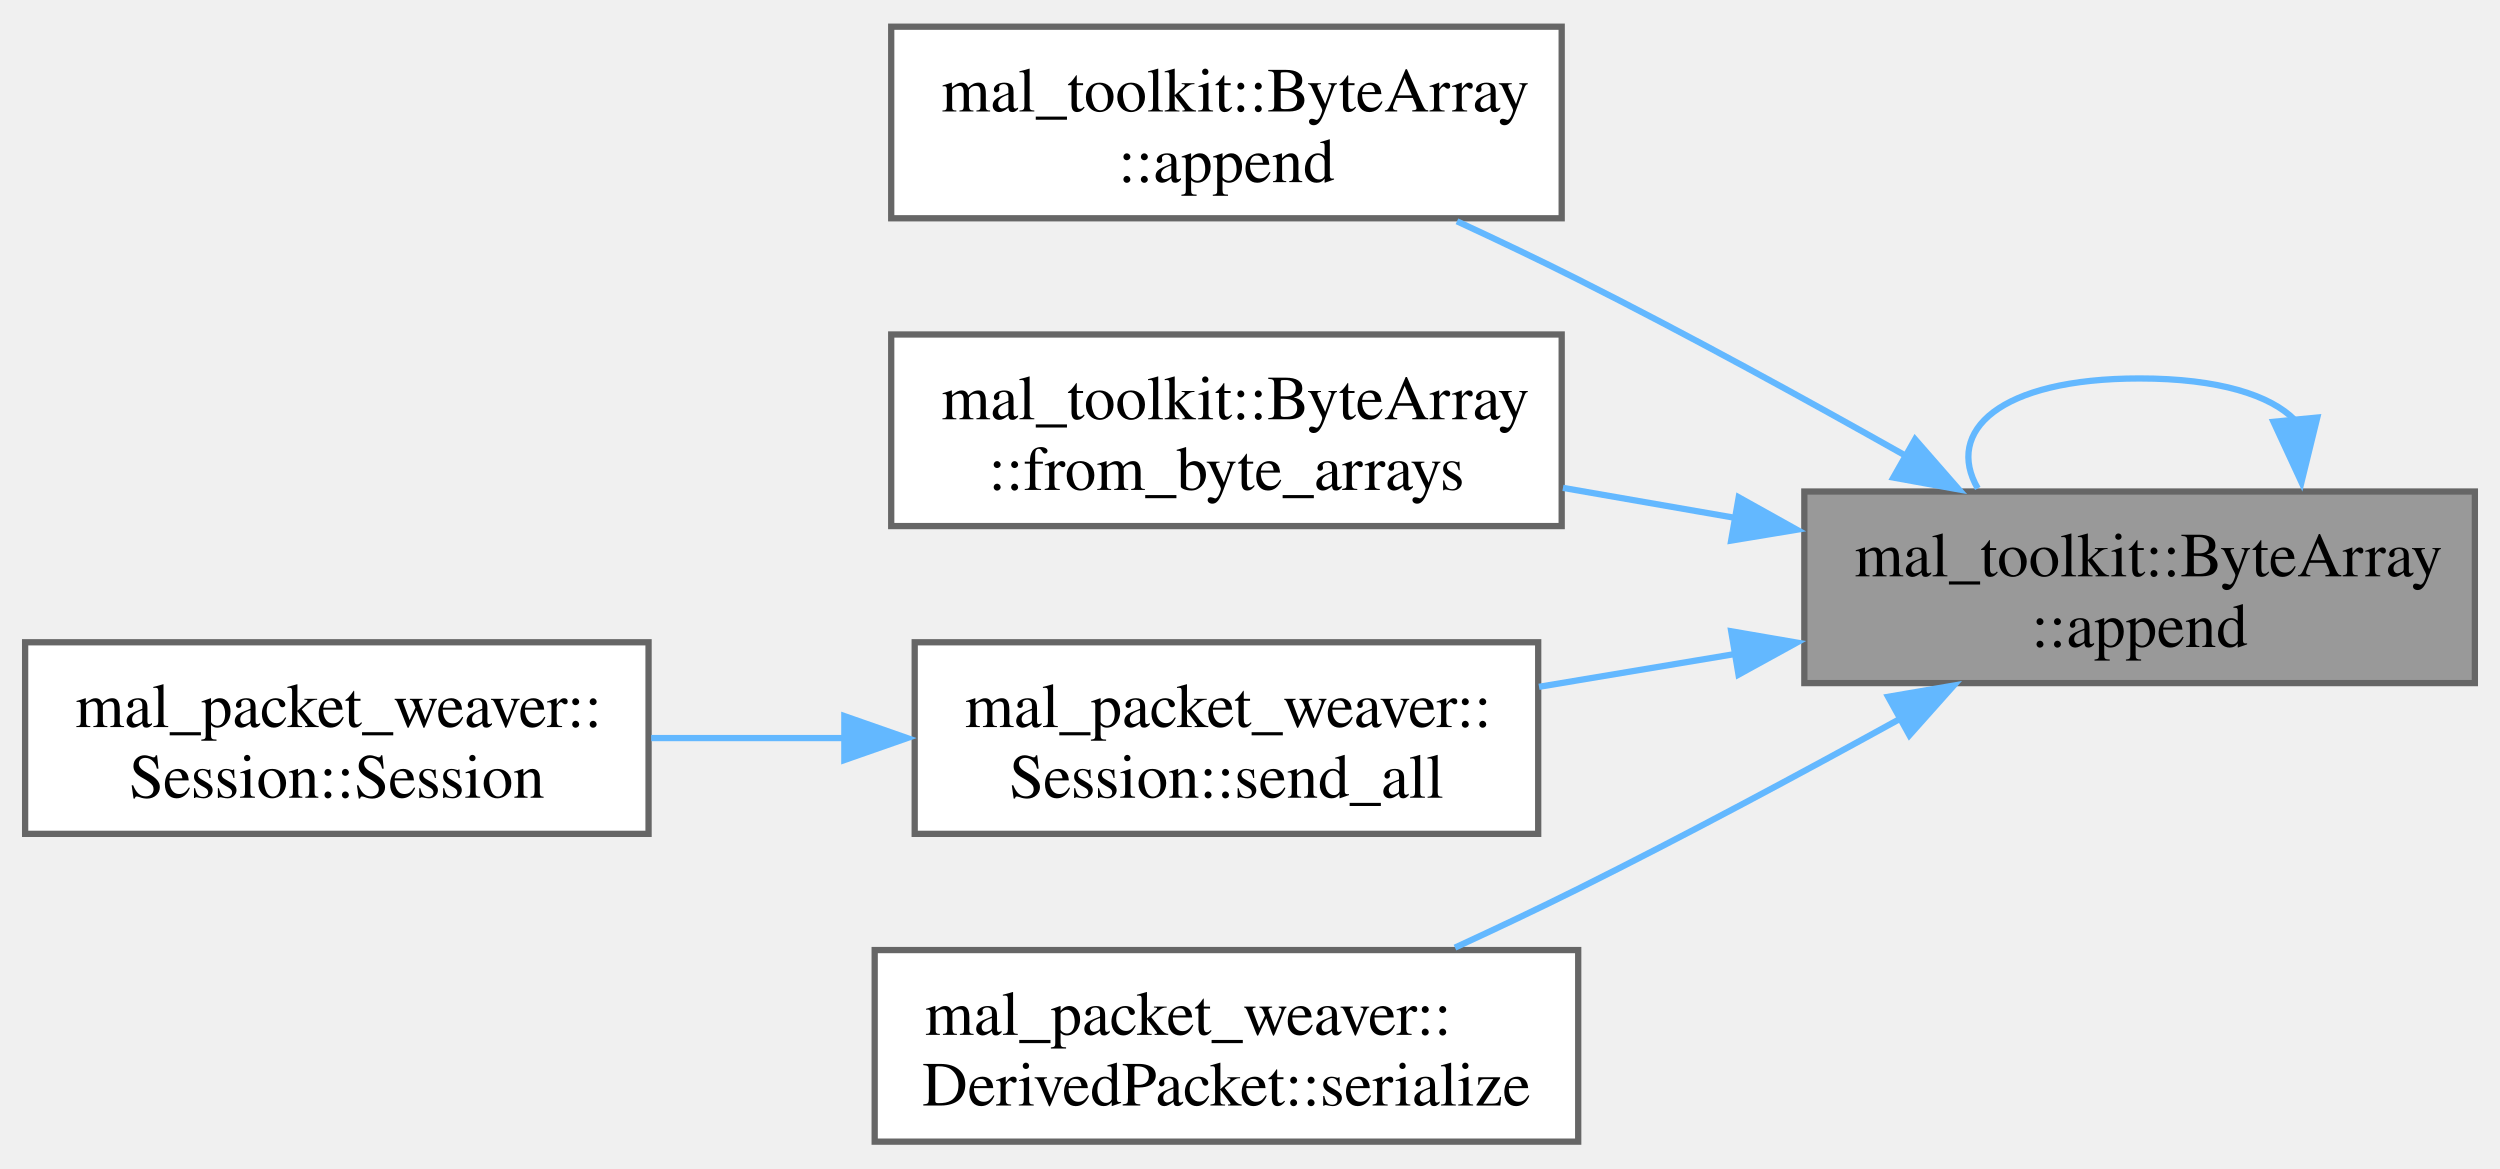
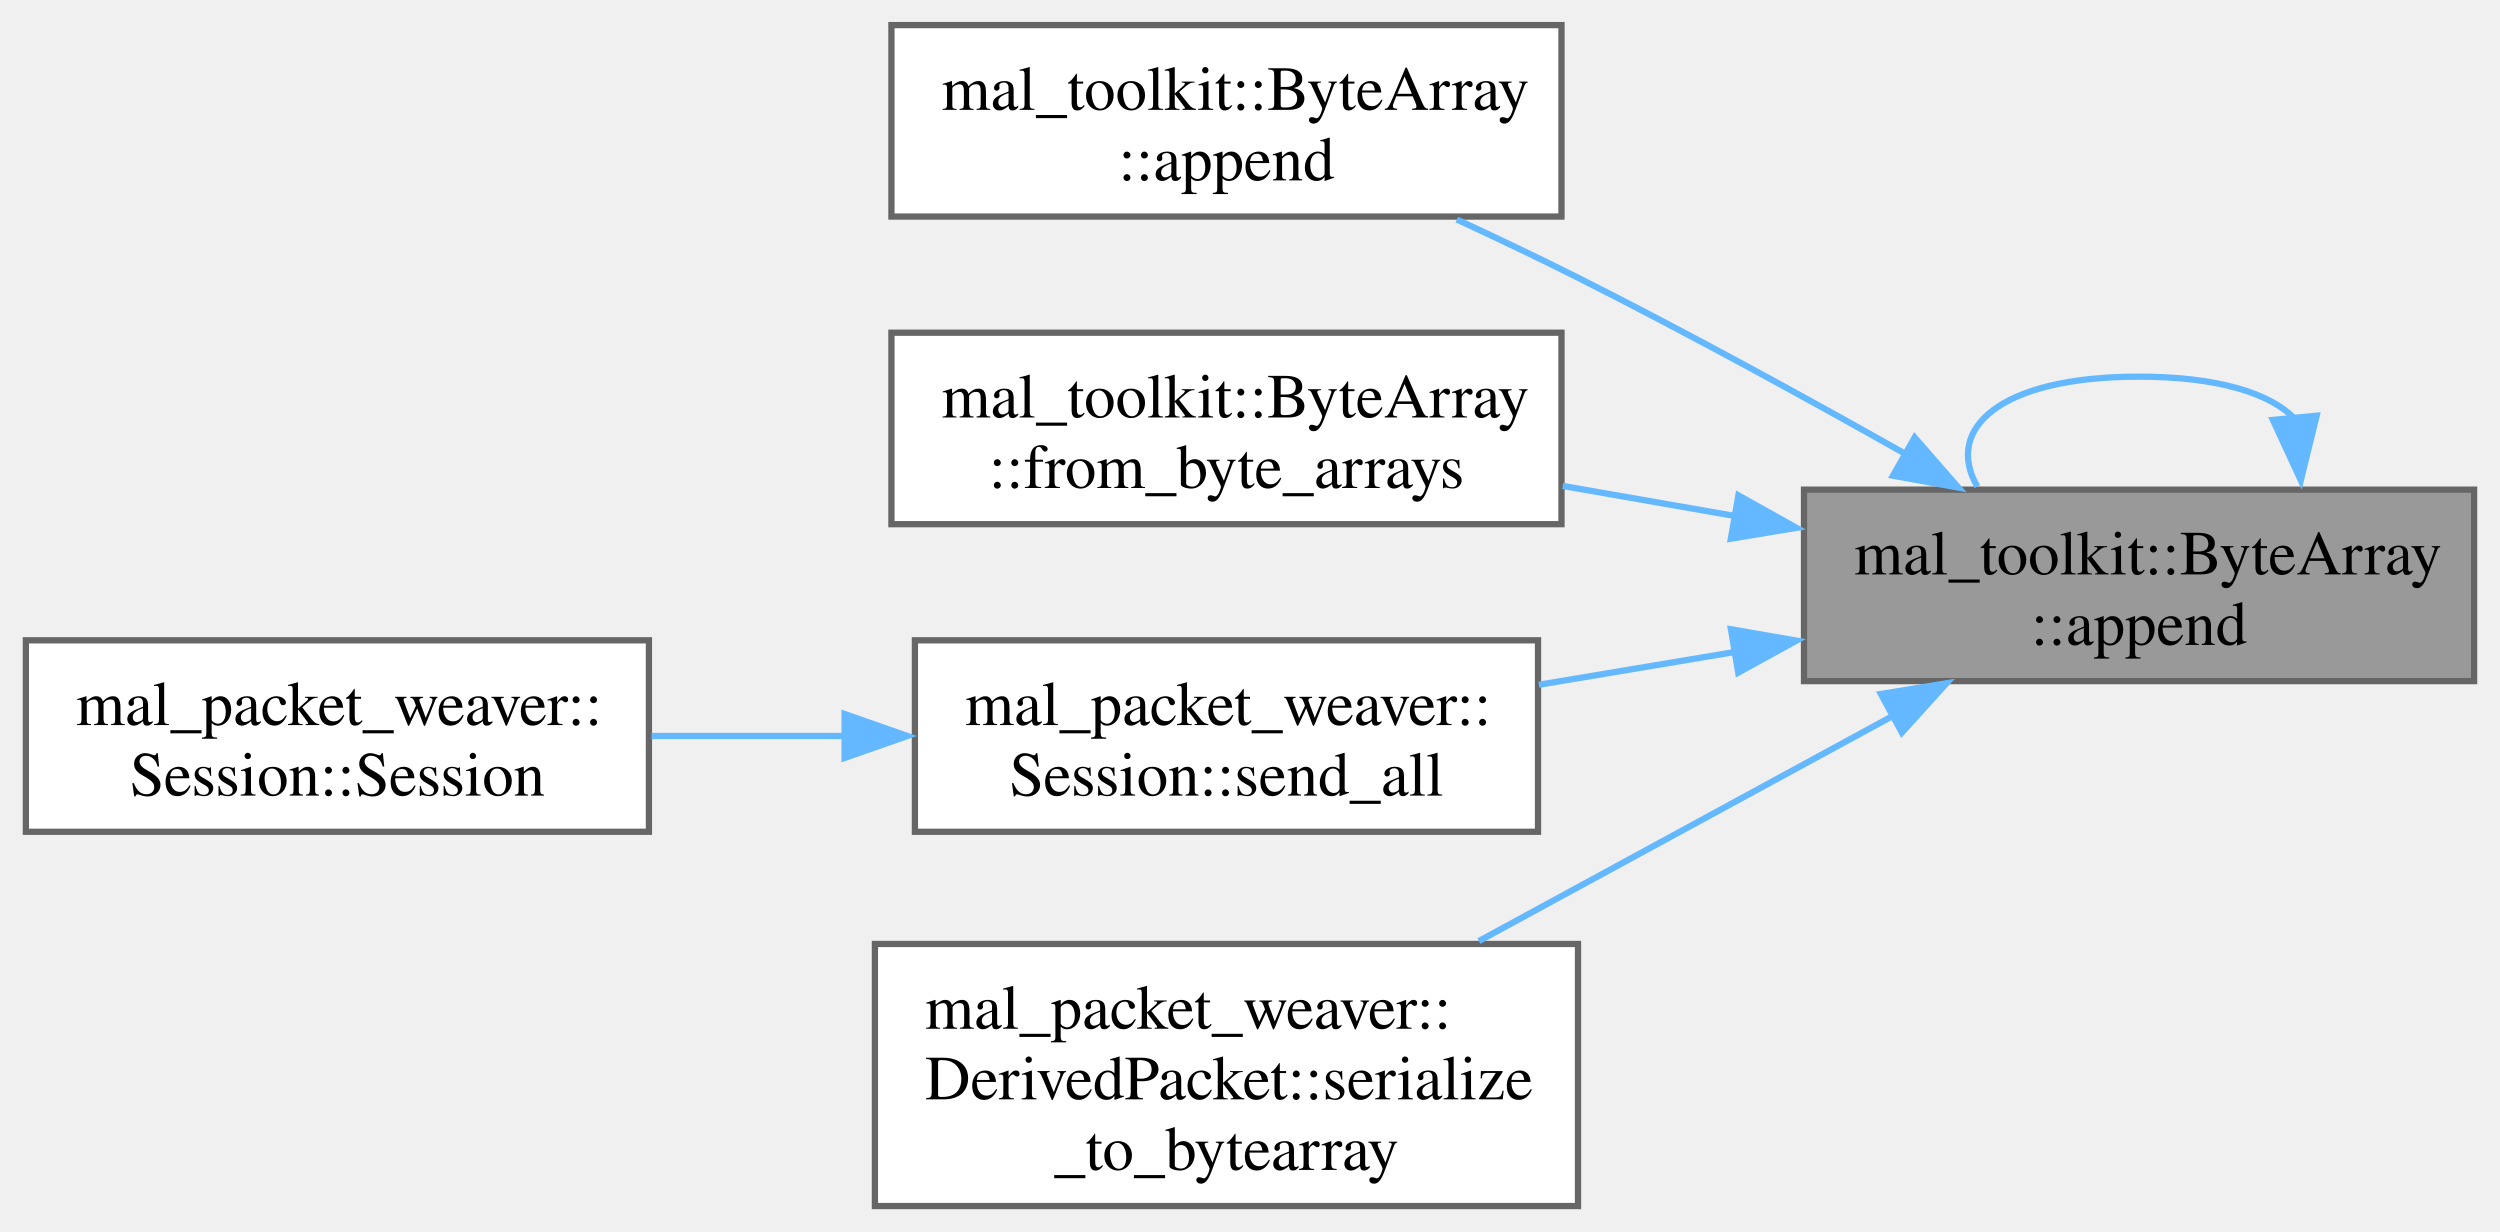
- <svg xmlns="http://www.w3.org/2000/svg" xmlns:xlink="http://www.w3.org/1999/xlink" width="398pt" height="186pt" viewBox="0.00 0.00 398.00 185.50">
-   <g id="graph0" class="graph" transform="scale(1 1) rotate(0) translate(4 181.5)">
+ <svg xmlns="http://www.w3.org/2000/svg" xmlns:xlink="http://www.w3.org/1999/xlink" width="398pt" height="196pt" viewBox="0.00 0.00 398.00 196.12">
+   <g id="graph0" class="graph" transform="scale(1 1) rotate(0) translate(4 192.12)">
    <g id="Node000001" class="node">
      <g id="a_Node000001">
        <a xlink:title="Append multiple data sources to the byte array.">
-           <polygon fill="#999999" stroke="#666666" points="390,-103.5 283.25,-103.5 283.25,-73 390,-73 390,-103.5" />
-           <text text-anchor="start" x="291.25" y="-90" font-family="Times,serif" font-size="10.00">mal_toolkit::ByteArray</text>
-           <text text-anchor="middle" x="336.62" y="-78.75" font-family="Times,serif" font-size="10.00">::append</text>
+           <polygon fill="#999999" stroke="#666666" points="390,-114.12 283.25,-114.12 283.25,-83.62 390,-83.62 390,-114.12" />
+           <text text-anchor="start" x="291.25" y="-100.62" font-family="Times,serif" font-size="10.00">mal_toolkit::ByteArray</text>
+           <text text-anchor="middle" x="336.62" y="-89.38" font-family="Times,serif" font-size="10.00">::append</text>
        </a>
      </g>
    </g>
    <g id="edge2_Node000001_Node000001" class="edge">
      <g id="a_edge2_Node000001_Node000001">
        <a xlink:title=" ">
-           <path fill="none" stroke="#63b8ff" d="M361.34,-114.88C357.48,-118.83 349.24,-121.5 336.62,-121.5 314.19,-121.5 305.61,-113.06 310.86,-103.99" />
-           <polygon fill="#63b8ff" stroke="#63b8ff" points="364.91,-115.28 362.39,-104.99 357.94,-114.6 364.91,-115.28" />
+           <path fill="none" stroke="#63b8ff" d="M361.34,-125.5C357.48,-129.45 349.24,-132.12 336.62,-132.12 314.19,-132.12 305.61,-123.68 310.86,-114.61" />
+           <polygon fill="#63b8ff" stroke="#63b8ff" points="364.91,-125.9 362.39,-115.61 357.94,-125.23 364.91,-125.9" />
        </a>
      </g>
    </g>
    <g id="Node000002" class="node">
      <g id="a_Node000002">
        <a xlink:href="../../d8/d99/structmal__toolkit_1_1_byte_array.html#a5ebdf4bd2aaee348803dcb9575c77114" target="_top" xlink:title="Append two data sources to the byte array.">
-           <polygon fill="white" stroke="#666666" points="244.62,-177.5 137.88,-177.5 137.88,-147 244.62,-147 244.62,-177.5" />
-           <text text-anchor="start" x="145.88" y="-164" font-family="Times,serif" font-size="10.00">mal_toolkit::ByteArray</text>
-           <text text-anchor="middle" x="191.25" y="-152.75" font-family="Times,serif" font-size="10.00">::append</text>
+           <polygon fill="white" stroke="#666666" points="244.62,-188.12 137.88,-188.12 137.88,-157.62 244.62,-157.62 244.62,-188.12" />
+           <text text-anchor="start" x="145.88" y="-174.62" font-family="Times,serif" font-size="10.00">mal_toolkit::ByteArray</text>
+           <text text-anchor="middle" x="191.25" y="-163.38" font-family="Times,serif" font-size="10.00">::append</text>
        </a>
      </g>
    </g>
    <g id="edge1_Node000001_Node000002" class="edge">
      <g id="a_edge1_Node000001_Node000002">
        <a xlink:title=" ">
-           <path fill="none" stroke="#63b8ff" d="M299.41,-109.18C283.56,-118.12 264.64,-128.5 247.25,-137.25 241.07,-140.36 234.42,-143.53 227.95,-146.52" />
-           <polygon fill="#63b8ff" stroke="#63b8ff" points="300.88,-111.81 307.85,-103.83 297.42,-105.72 300.88,-111.81" />
+           <path fill="none" stroke="#63b8ff" d="M299.41,-119.81C283.56,-128.75 264.64,-139.12 247.25,-147.88 241.07,-150.99 234.42,-154.16 227.95,-157.15" />
+           <polygon fill="#63b8ff" stroke="#63b8ff" points="300.88,-122.43 307.85,-114.45 297.42,-116.34 300.88,-122.43" />
        </a>
      </g>
    </g>
    <g id="Node000003" class="node">
      <g id="a_Node000003">
        <a xlink:href="../../d8/d99/structmal__toolkit_1_1_byte_array.html#a8c530ce3db08f43b3156b92856c4acf1" target="_top" xlink:title="Create a byte array from multiple data sources.">
-           <polygon fill="white" stroke="#666666" points="244.62,-128.5 137.88,-128.5 137.88,-98 244.62,-98 244.62,-128.5" />
-           <text text-anchor="start" x="145.88" y="-115" font-family="Times,serif" font-size="10.00">mal_toolkit::ByteArray</text>
-           <text text-anchor="middle" x="191.25" y="-103.75" font-family="Times,serif" font-size="10.00">::from_byte_arrays</text>
+           <polygon fill="white" stroke="#666666" points="244.62,-139.12 137.88,-139.12 137.88,-108.62 244.62,-108.62 244.62,-139.12" />
+           <text text-anchor="start" x="145.88" y="-125.62" font-family="Times,serif" font-size="10.00">mal_toolkit::ByteArray</text>
+           <text text-anchor="middle" x="191.25" y="-114.38" font-family="Times,serif" font-size="10.00">::from_byte_arrays</text>
        </a>
      </g>
    </g>
    <g id="edge3_Node000001_Node000003" class="edge">
      <g id="a_edge3_Node000001_Node000003">
        <a xlink:title=" ">
-           <path fill="none" stroke="#63b8ff" d="M272.37,-99.28C263.17,-100.88 253.78,-102.52 244.82,-104.08" />
-           <polygon fill="#63b8ff" stroke="#63b8ff" points="272.8,-102.58 282.05,-97.42 271.6,-95.69 272.8,-102.58" />
+           <path fill="none" stroke="#63b8ff" d="M272.37,-109.9C263.17,-111.51 253.78,-113.15 244.82,-114.71" />
+           <polygon fill="#63b8ff" stroke="#63b8ff" points="272.8,-113.21 282.05,-108.04 271.6,-106.31 272.8,-113.21" />
        </a>
      </g>
    </g>
    <g id="Node000004" class="node">
      <g id="a_Node000004">
        <a xlink:href="../../d8/d39/classmal__packet__weaver_1_1_session.html#a71ede34f71a6dc30d56d99015997caa3" target="_top" xlink:title="Asynchronously sends all packets in the queue through the network.">
-           <polygon fill="white" stroke="#666666" points="240.88,-79.5 141.62,-79.5 141.62,-49 240.88,-49 240.88,-79.5" />
-           <text text-anchor="start" x="149.62" y="-66" font-family="Times,serif" font-size="10.00">mal_packet_weaver::</text>
-           <text text-anchor="middle" x="191.25" y="-54.75" font-family="Times,serif" font-size="10.00">Session::send_all</text>
+           <polygon fill="white" stroke="#666666" points="240.88,-90.12 141.62,-90.12 141.62,-59.62 240.88,-59.62 240.88,-90.12" />
+           <text text-anchor="start" x="149.62" y="-76.62" font-family="Times,serif" font-size="10.00">mal_packet_weaver::</text>
+           <text text-anchor="middle" x="191.25" y="-65.38" font-family="Times,serif" font-size="10.00">Session::send_all</text>
        </a>
      </g>
    </g>
    <g id="edge4_Node000001_Node000004" class="edge">
      <g id="a_edge4_Node000001_Node000004">
        <a xlink:title=" ">
-           <path fill="none" stroke="#63b8ff" d="M272.26,-77.64C261.78,-75.89 251.06,-74.09 241.01,-72.41" />
-           <polygon fill="#63b8ff" stroke="#63b8ff" points="271.61,-81.25 282.05,-79.45 272.77,-74.35 271.61,-81.25" />
+           <path fill="none" stroke="#63b8ff" d="M272.26,-88.27C261.78,-86.51 251.06,-84.72 241.01,-83.04" />
+           <polygon fill="#63b8ff" stroke="#63b8ff" points="271.61,-91.88 282.05,-90.07 272.77,-84.97 271.61,-91.88" />
        </a>
      </g>
    </g>
    <g id="Node000006" class="node">
      <g id="a_Node000006">
-         <a xlink:href="../../dd/d2b/classmal__packet__weaver_1_1_derived_packet.html#a0bc641026e7f0ff5088c7ffd53b29b85" target="_top" xlink:title="Serialize the derived packet data into a ByteArray.">
-           <polygon fill="white" stroke="#666666" points="247.25,-30.5 135.25,-30.5 135.25,0 247.25,0 247.25,-30.5" />
-           <text text-anchor="start" x="143.25" y="-17" font-family="Times,serif" font-size="10.00">mal_packet_weaver::</text>
-           <text text-anchor="middle" x="191.25" y="-5.75" font-family="Times,serif" font-size="10.00">DerivedPacket::serialize</text>
+         <a xlink:href="../../dd/d2b/classmal__packet__weaver_1_1_derived_packet.html#acc2b05e779546c118d6fbb5a18499aa5" target="_top" xlink:title="Serialize the derived packet data into a ByteArray.">
+           <polygon fill="white" stroke="#666666" points="247.25,-41.75 135.25,-41.75 135.25,0 247.25,0 247.25,-41.75" />
+           <text text-anchor="start" x="143.25" y="-28.25" font-family="Times,serif" font-size="10.00">mal_packet_weaver::</text>
+           <text text-anchor="start" x="143.25" y="-17" font-family="Times,serif" font-size="10.00">DerivedPacket::serialize</text>
+           <text text-anchor="middle" x="191.25" y="-5.75" font-family="Times,serif" font-size="10.00">_to_bytearray</text>
        </a>
      </g>
    </g>
    <g id="edge6_Node000001_Node000006" class="edge">
      <g id="a_edge6_Node000001_Node000006">
        <a xlink:title=" ">
-           <path fill="none" stroke="#63b8ff" d="M298.66,-67.41C282.94,-58.75 264.33,-48.76 247.25,-40.25 240.96,-37.12 234.19,-33.91 227.63,-30.89" />
-           <polygon fill="#63b8ff" stroke="#63b8ff" points="296.59,-70.82 307.03,-72.61 299.98,-64.7 296.59,-70.82" />
+           <path fill="none" stroke="#63b8ff" d="M297.37,-78.06C276.99,-66.98 251.98,-53.37 231.46,-42.21" />
+           <polygon fill="#63b8ff" stroke="#63b8ff" points="295.5,-81.57 305.96,-83.28 298.84,-75.42 295.5,-81.57" />
        </a>
      </g>
    </g>
    <g id="Node000005" class="node">
      <g id="a_Node000005">
        <a xlink:href="../../d8/d39/classmal__packet__weaver_1_1_session.html#a5cf271c70d7ec610cfb01d0ed8655693" target="_top" xlink:title="Constructor for the Session class.">
-           <polygon fill="white" stroke="#666666" points="99.25,-79.5 0,-79.5 0,-49 99.25,-49 99.25,-79.5" />
-           <text text-anchor="start" x="8" y="-66" font-family="Times,serif" font-size="10.00">mal_packet_weaver::</text>
-           <text text-anchor="middle" x="49.62" y="-54.75" font-family="Times,serif" font-size="10.00">Session::Session</text>
+           <polygon fill="white" stroke="#666666" points="99.25,-90.12 0,-90.12 0,-59.62 99.25,-59.62 99.25,-90.12" />
+           <text text-anchor="start" x="8" y="-76.62" font-family="Times,serif" font-size="10.00">mal_packet_weaver::</text>
+           <text text-anchor="middle" x="49.62" y="-65.38" font-family="Times,serif" font-size="10.00">Session::Session</text>
        </a>
      </g>
    </g>
    <g id="edge5_Node000004_Node000005" class="edge">
      <g id="a_edge5_Node000004_Node000005">
        <a xlink:title=" ">
-           <path fill="none" stroke="#63b8ff" d="M130.44,-64.25C120.17,-64.25 109.61,-64.25 99.67,-64.25" />
-           <polygon fill="#63b8ff" stroke="#63b8ff" points="130.42,-67.75 140.42,-64.25 130.42,-60.75 130.42,-67.75" />
+           <path fill="none" stroke="#63b8ff" d="M130.44,-74.88C120.17,-74.88 109.61,-74.88 99.67,-74.88" />
+           <polygon fill="#63b8ff" stroke="#63b8ff" points="130.42,-78.38 140.42,-74.88 130.42,-71.38 130.42,-78.38" />
        </a>
      </g>
    </g>
  </g>
</svg>
